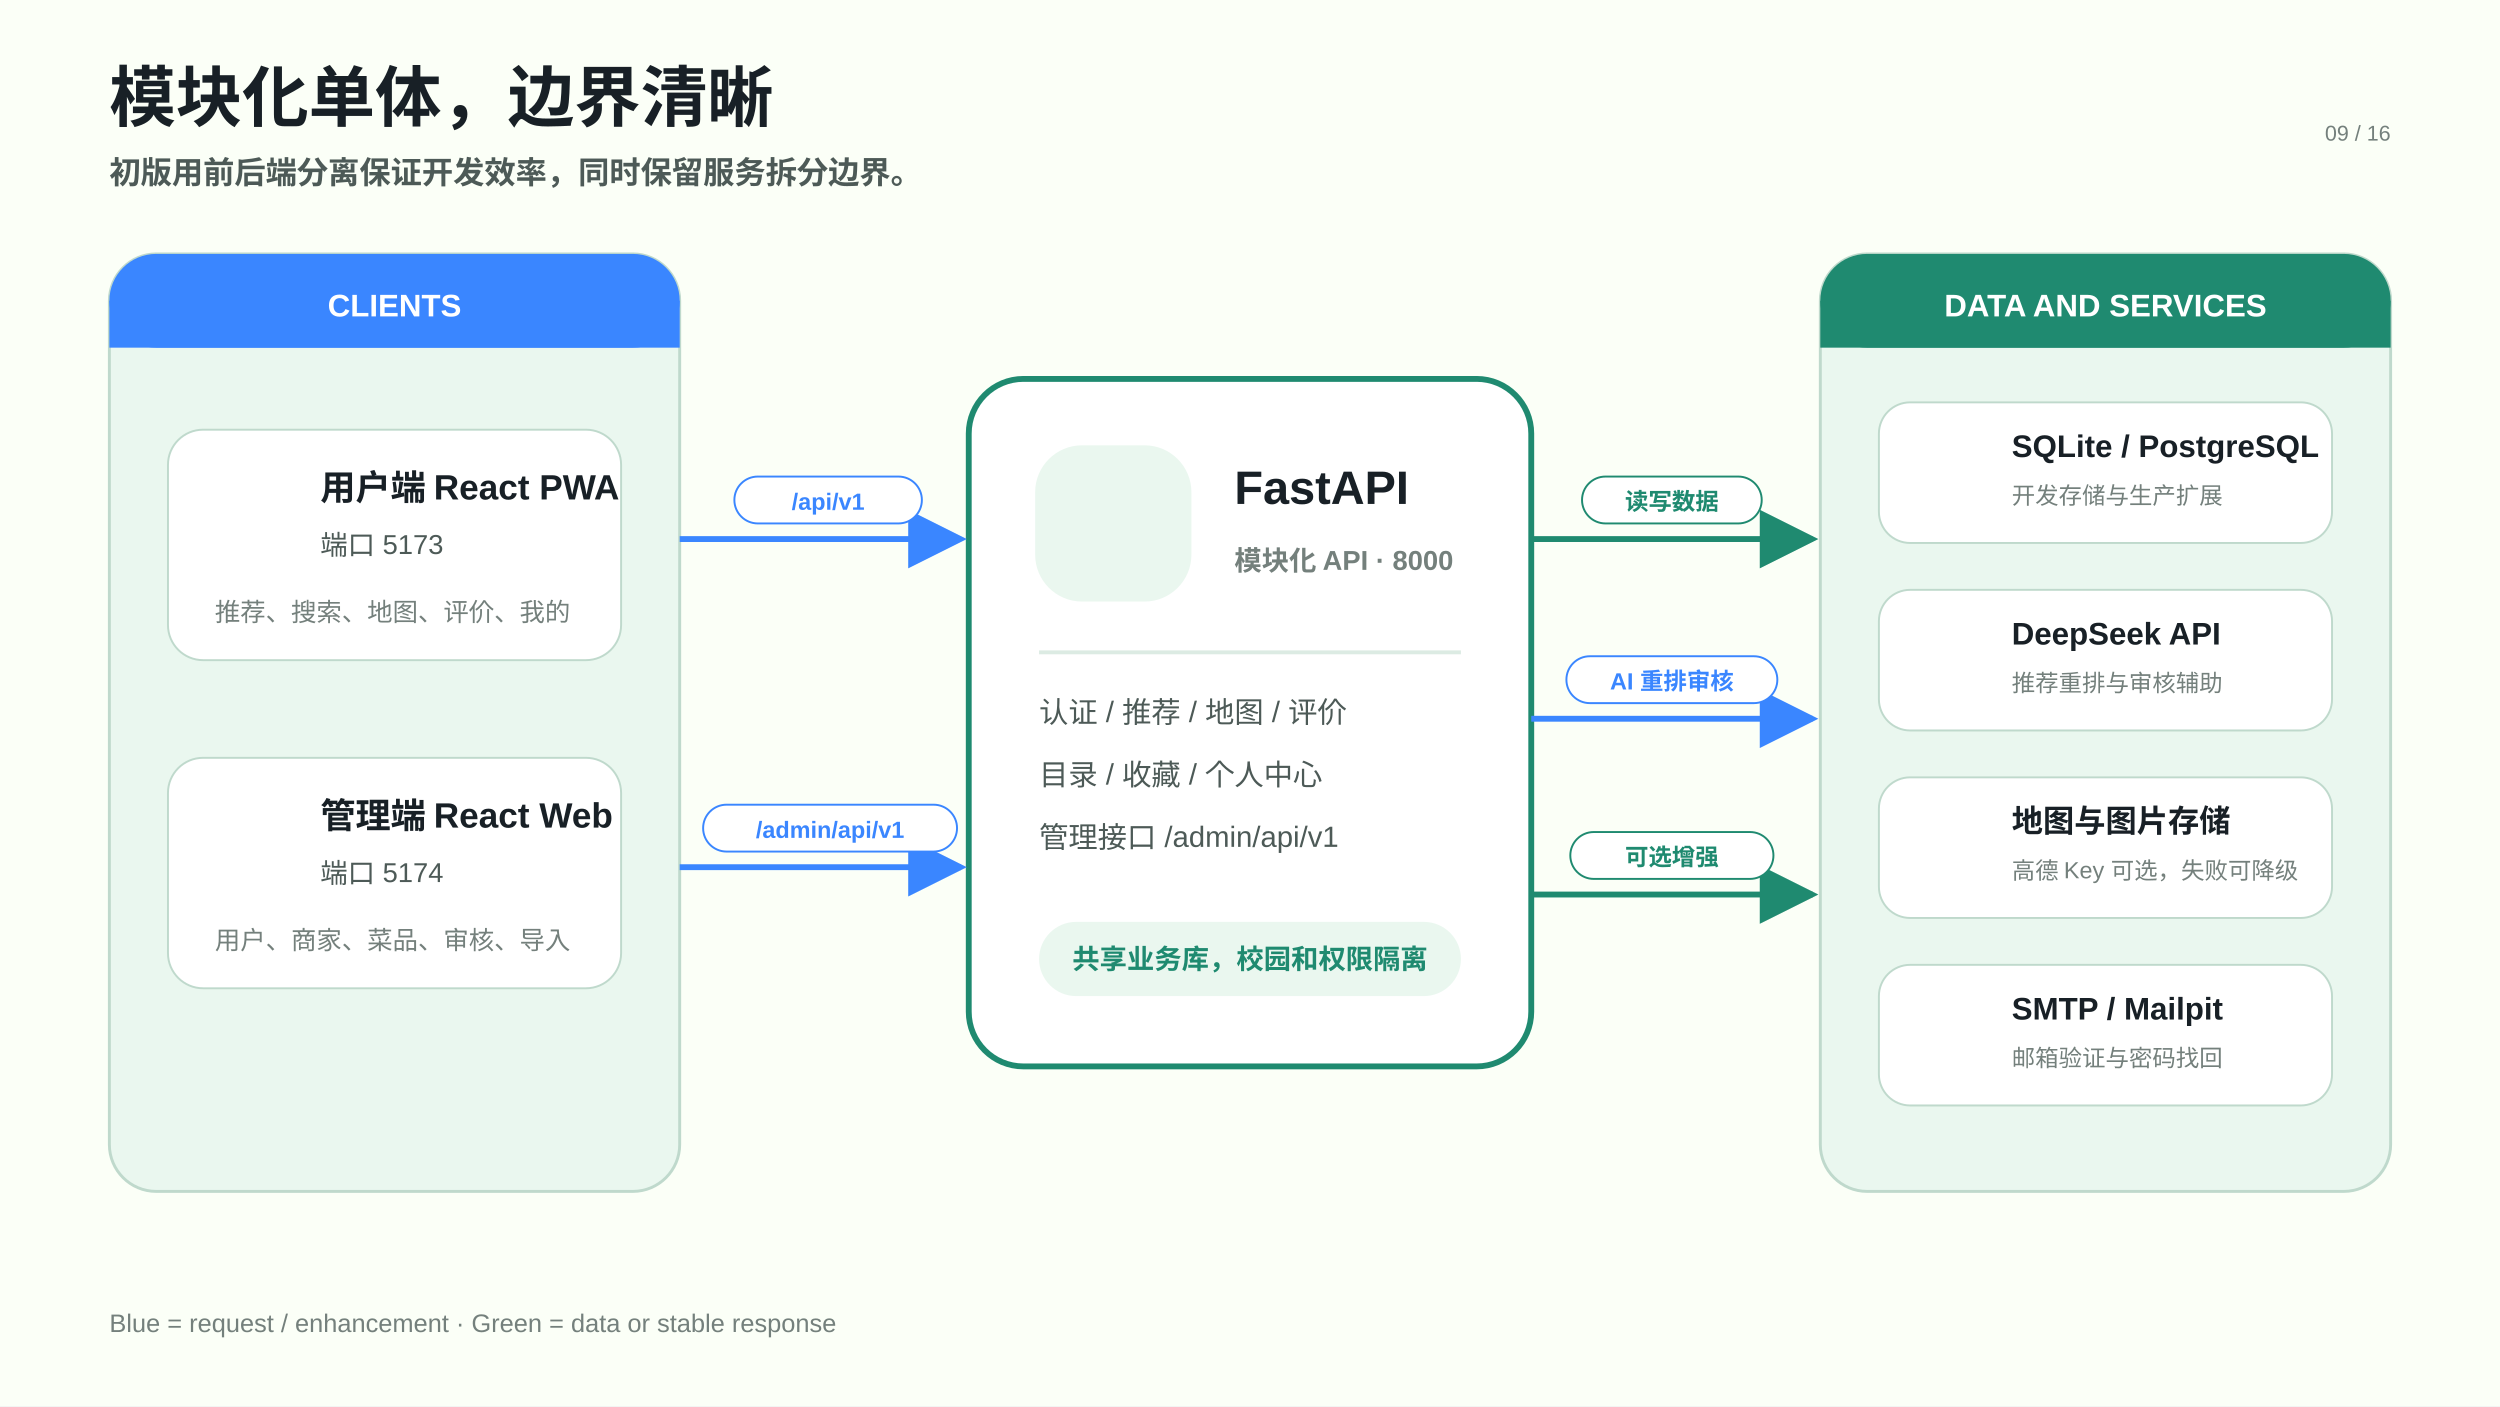
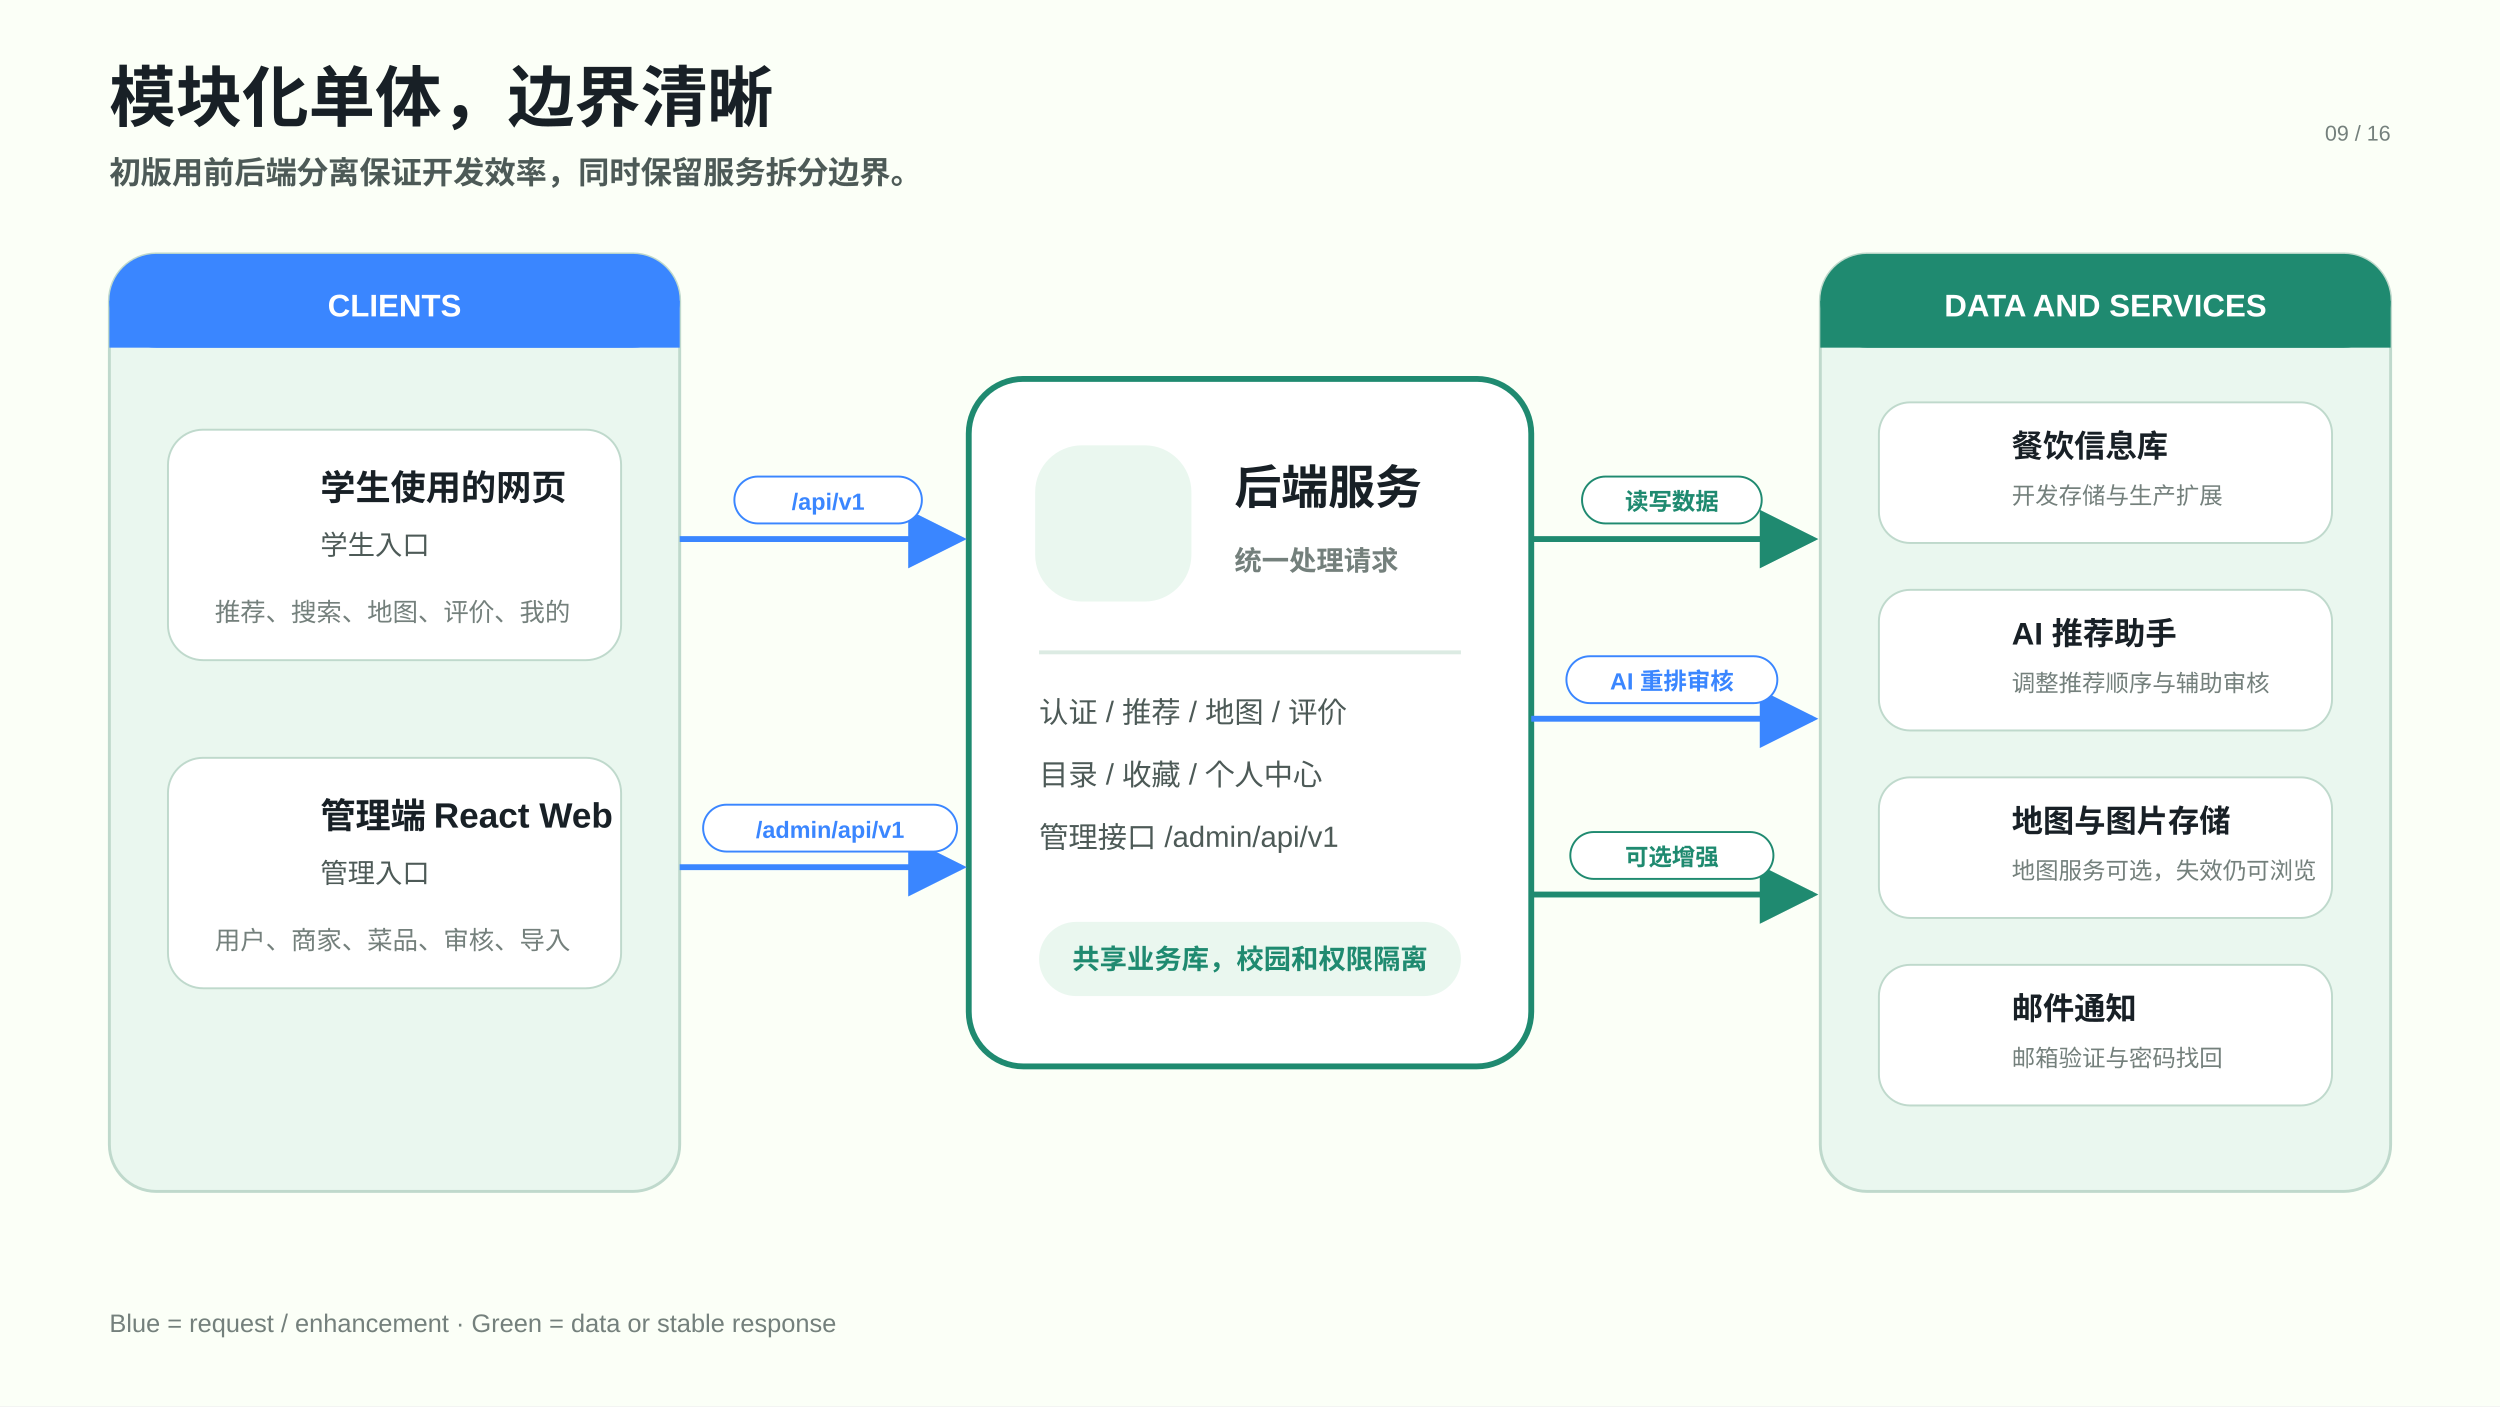
<svg xmlns="http://www.w3.org/2000/svg" viewBox="0 0 1280 720" width="1280" height="720">
  <defs>
    <marker id="arrowReq" markerWidth="10" markerHeight="10" refX="9" refY="5" orient="auto" markerUnits="strokeWidth">
      <path d="M0,0 L10,5 L0,10 Z" fill="#3A86FF" />
    </marker>
    <marker id="arrowResp" markerWidth="10" markerHeight="10" refX="9" refY="5" orient="auto" markerUnits="strokeWidth">
      <path d="M0,0 L10,5 L0,10 Z" fill="#1F8A70" />
    </marker>
  </defs>
  <g id="background">
    <rect x="0" y="0" width="1280" height="720" fill="#FBFFF7" />
  </g>
  <g id="header">
    <text x="56" y="62" font-family="'Trebuchet MS', 'Microsoft YaHei', 'PingFang SC', sans-serif" font-size="34" font-weight="800" fill="#182026">模块化单体，边界清晰</text>
    <text x="56" y="94" font-family="'Microsoft YaHei', 'PingFang SC', Arial, sans-serif" font-size="16" font-weight="700" fill="#4D5A57">初版用前后端分离保证开发效率，同时保留服务拆分边界。</text>
    <text x="1224" y="72" text-anchor="end" font-family="'Microsoft YaHei', 'PingFang SC', Arial, sans-serif" font-size="11" fill="#74807C">09 / 16</text>
  </g>
  <g id="client-zone">
    <rect x="56" y="130" width="292" height="480" rx="24" fill="#EAF7EF" stroke="#BFD9CC" stroke-width="1.5" />
    <rect x="56" y="130" width="292" height="48" rx="24" fill="#3A86FF" />
    <rect x="56" y="154" width="292" height="24" fill="#3A86FF" />
    <text x="202" y="162" text-anchor="middle" font-family="'Microsoft YaHei', 'PingFang SC', Arial, sans-serif" font-size="16" font-weight="800" fill="#FFFFFF">CLIENTS</text>
    <g id="client-user">
      <rect x="86" y="220" width="232" height="118" rx="18" fill="#FFFFFF" stroke="#BFD9CC" stroke-width="1" />
      <use data-icon="phosphor-duotone/device-mobile" x="110" y="246" width="38" height="38" fill="#3A86FF" />
-       <text x="164" y="256" font-family="'Microsoft YaHei', 'PingFang SC', Arial, sans-serif" font-size="18" font-weight="800" fill="#182026">用户端 React PWA</text>
-       <text x="164" y="284" font-family="'Microsoft YaHei', 'PingFang SC', Arial, sans-serif" font-size="14" fill="#4D5A57">端口 5173</text>
+       <text x="164" y="256" font-family="'Microsoft YaHei', 'PingFang SC', Arial, sans-serif" font-size="18" font-weight="800" fill="#182026">学生使用的网页</text>
+       <text x="164" y="284" font-family="'Microsoft YaHei', 'PingFang SC', Arial, sans-serif" font-size="14" fill="#4D5A57">学生入口</text>
      <text x="110" y="318" font-family="'Microsoft YaHei', 'PingFang SC', Arial, sans-serif" font-size="13" fill="#74807C">推荐、搜索、地图、评价、我的</text>
    </g>
    <g id="client-admin">
      <rect x="86" y="388" width="232" height="118" rx="18" fill="#FFFFFF" stroke="#BFD9CC" stroke-width="1" />
      <use data-icon="phosphor-duotone/desktop" x="110" y="414" width="38" height="38" fill="#1F8A70" />
      <text x="164" y="424" font-family="'Microsoft YaHei', 'PingFang SC', Arial, sans-serif" font-size="18" font-weight="800" fill="#182026">管理端 React Web</text>
-       <text x="164" y="452" font-family="'Microsoft YaHei', 'PingFang SC', Arial, sans-serif" font-size="14" fill="#4D5A57">端口 5174</text>
+       <text x="164" y="452" font-family="'Microsoft YaHei', 'PingFang SC', Arial, sans-serif" font-size="14" fill="#4D5A57">管理入口</text>
      <text x="110" y="486" font-family="'Microsoft YaHei', 'PingFang SC', Arial, sans-serif" font-size="13" fill="#74807C">用户、商家、菜品、审核、导入</text>
    </g>
  </g>
  <g id="api-zone">
    <rect x="496" y="194" width="288" height="352" rx="28" fill="#FFFFFF" stroke="#1F8A70" stroke-width="3" />
    <rect x="530" y="228" width="80" height="80" rx="24" fill="#EAF7EF" />
    <use data-icon="phosphor-duotone/gear-six" x="550" y="248" width="40" height="40" fill="#1F8A70" />
-     <text x="632" y="258" font-family="'Microsoft YaHei', 'PingFang SC', Arial, sans-serif" font-size="24" font-weight="800" fill="#182026">FastAPI</text>
-     <text x="632" y="292" font-family="'Microsoft YaHei', 'PingFang SC', Arial, sans-serif" font-size="14" font-weight="700" fill="#74807C">模块化 API · 8000</text>
+     <text x="632" y="258" font-family="'Microsoft YaHei', 'PingFang SC', Arial, sans-serif" font-size="24" font-weight="800" fill="#182026">后端服务</text>
+     <text x="632" y="292" font-family="'Microsoft YaHei', 'PingFang SC', Arial, sans-serif" font-size="14" font-weight="700" fill="#74807C">统一处理请求</text>
    <line x1="532" y1="334" x2="748" y2="334" stroke="#DCEBE3" stroke-width="2" />
    <text x="532" y="370" font-family="'Microsoft YaHei', 'PingFang SC', Arial, sans-serif" font-size="15" fill="#4D5A57">认证 / 推荐 / 地图 / 评价</text>
    <text x="532" y="402" font-family="'Microsoft YaHei', 'PingFang SC', Arial, sans-serif" font-size="15" fill="#4D5A57">目录 / 收藏 / 个人中心</text>
    <text x="532" y="434" font-family="'Microsoft YaHei', 'PingFang SC', Arial, sans-serif" font-size="15" fill="#4D5A57">管理接口 /admin/api/v1</text>
    <rect x="532" y="472" width="216" height="38" rx="19" fill="#EAF7EF" />
    <text x="640" y="496" text-anchor="middle" font-family="'Microsoft YaHei', 'PingFang SC', Arial, sans-serif" font-size="14" font-weight="800" fill="#1F8A70">共享业务库，校园和权限隔离</text>
  </g>
  <g id="server-zone">
    <rect x="932" y="130" width="292" height="480" rx="24" fill="#EAF7EF" stroke="#BFD9CC" stroke-width="1.5" />
    <rect x="932" y="130" width="292" height="48" rx="24" fill="#1F8A70" />
    <rect x="932" y="154" width="292" height="24" fill="#1F8A70" />
    <text x="1078" y="162" text-anchor="middle" font-family="'Microsoft YaHei', 'PingFang SC', Arial, sans-serif" font-size="16" font-weight="800" fill="#FFFFFF">DATA AND SERVICES</text>
    <g id="service-db">
      <rect x="962" y="206" width="232" height="72" rx="16" fill="#FFFFFF" stroke="#BFD9CC" stroke-width="1" />
      <use data-icon="phosphor-duotone/database" x="984" y="224" width="34" height="34" fill="#1F8A70" />
-       <text x="1030" y="234" font-family="'Microsoft YaHei', 'PingFang SC', Arial, sans-serif" font-size="16" font-weight="800" fill="#182026">SQLite / PostgreSQL</text>
+       <text x="1030" y="234" font-family="'Microsoft YaHei', 'PingFang SC', Arial, sans-serif" font-size="16" font-weight="800" fill="#182026">餐饮信息库</text>
      <text x="1030" y="258" font-family="'Microsoft YaHei', 'PingFang SC', Arial, sans-serif" font-size="12" fill="#74807C">开发存储与生产扩展</text>
    </g>
    <g id="service-ai">
      <rect x="962" y="302" width="232" height="72" rx="16" fill="#FFFFFF" stroke="#BFD9CC" stroke-width="1" />
      <use data-icon="phosphor-duotone/brain" x="984" y="320" width="34" height="34" fill="#3A86FF" />
-       <text x="1030" y="330" font-family="'Microsoft YaHei', 'PingFang SC', Arial, sans-serif" font-size="16" font-weight="800" fill="#182026">DeepSeek API</text>
-       <text x="1030" y="354" font-family="'Microsoft YaHei', 'PingFang SC', Arial, sans-serif" font-size="12" fill="#74807C">推荐重排与审核辅助</text>
+       <text x="1030" y="330" font-family="'Microsoft YaHei', 'PingFang SC', Arial, sans-serif" font-size="16" font-weight="800" fill="#182026">AI 推荐助手</text>
+       <text x="1030" y="354" font-family="'Microsoft YaHei', 'PingFang SC', Arial, sans-serif" font-size="12" fill="#74807C">调整推荐顺序与辅助审核</text>
    </g>
    <g id="service-map">
      <rect x="962" y="398" width="232" height="72" rx="16" fill="#FFFFFF" stroke="#BFD9CC" stroke-width="1" />
      <use data-icon="phosphor-duotone/map-pin" x="984" y="416" width="34" height="34" fill="#FFB703" />
      <text x="1030" y="426" font-family="'Microsoft YaHei', 'PingFang SC', Arial, sans-serif" font-size="16" font-weight="800" fill="#182026">地图与图片存储</text>
-       <text x="1030" y="450" font-family="'Microsoft YaHei', 'PingFang SC', Arial, sans-serif" font-size="12" fill="#74807C">高德 Key 可选，失败可降级</text>
+       <text x="1030" y="450" font-family="'Microsoft YaHei', 'PingFang SC', Arial, sans-serif" font-size="12" fill="#74807C">地图服务可选，失效仍可浏览</text>
    </g>
    <g id="service-mail">
      <rect x="962" y="494" width="232" height="72" rx="16" fill="#FFFFFF" stroke="#BFD9CC" stroke-width="1" />
      <use data-icon="phosphor-duotone/cloud-check" x="984" y="512" width="34" height="34" fill="#22A06B" />
-       <text x="1030" y="522" font-family="'Microsoft YaHei', 'PingFang SC', Arial, sans-serif" font-size="16" font-weight="800" fill="#182026">SMTP / Mailpit</text>
+       <text x="1030" y="522" font-family="'Microsoft YaHei', 'PingFang SC', Arial, sans-serif" font-size="16" font-weight="800" fill="#182026">邮件通知</text>
      <text x="1030" y="546" font-family="'Microsoft YaHei', 'PingFang SC', Arial, sans-serif" font-size="12" fill="#74807C">邮箱验证与密码找回</text>
    </g>
  </g>
  <g id="interactions">
    <line x1="348" y1="276" x2="492" y2="276" stroke="#3A86FF" stroke-width="3" marker-end="url(#arrowReq)" />
    <rect x="376" y="244" width="96" height="24" rx="12" fill="#FFFFFF" stroke="#3A86FF" stroke-width="1" />
    <text x="424" y="261" text-anchor="middle" font-family="'Microsoft YaHei', 'PingFang SC', Arial, sans-serif" font-size="12" font-weight="800" fill="#3A86FF">/api/v1</text>
    <line x1="348" y1="444" x2="492" y2="444" stroke="#3A86FF" stroke-width="3" marker-end="url(#arrowReq)" />
    <rect x="360" y="412" width="130" height="24" rx="12" fill="#FFFFFF" stroke="#3A86FF" stroke-width="1" />
    <text x="425" y="429" text-anchor="middle" font-family="'Microsoft YaHei', 'PingFang SC', Arial, sans-serif" font-size="12" font-weight="800" fill="#3A86FF">/admin/api/v1</text>
    <line x1="784" y1="276" x2="928" y2="276" stroke="#1F8A70" stroke-width="3" marker-end="url(#arrowResp)" />
    <rect x="810" y="244" width="92" height="24" rx="12" fill="#FFFFFF" stroke="#1F8A70" stroke-width="1" />
    <text x="856" y="261" text-anchor="middle" font-family="'Microsoft YaHei', 'PingFang SC', Arial, sans-serif" font-size="12" font-weight="800" fill="#1F8A70">读写数据</text>
    <line x1="784" y1="368" x2="928" y2="368" stroke="#3A86FF" stroke-width="3" marker-end="url(#arrowReq)" />
    <rect x="802" y="336" width="108" height="24" rx="12" fill="#FFFFFF" stroke="#3A86FF" stroke-width="1" />
    <text x="856" y="353" text-anchor="middle" font-family="'Microsoft YaHei', 'PingFang SC', Arial, sans-serif" font-size="12" font-weight="800" fill="#3A86FF">AI 重排审核</text>
    <line x1="784" y1="458" x2="928" y2="458" stroke="#1F8A70" stroke-width="3" marker-end="url(#arrowResp)" />
    <rect x="804" y="426" width="104" height="24" rx="12" fill="#FFFFFF" stroke="#1F8A70" stroke-width="1" />
    <text x="856" y="443" text-anchor="middle" font-family="'Microsoft YaHei', 'PingFang SC', Arial, sans-serif" font-size="12" font-weight="800" fill="#1F8A70">可选增强</text>
  </g>
  <g id="footer">
    <text x="56" y="682" font-family="'Microsoft YaHei', 'PingFang SC', Arial, sans-serif" font-size="13" fill="#74807C">Blue = request / enhancement · Green = data or stable response</text>
  </g>
</svg>
